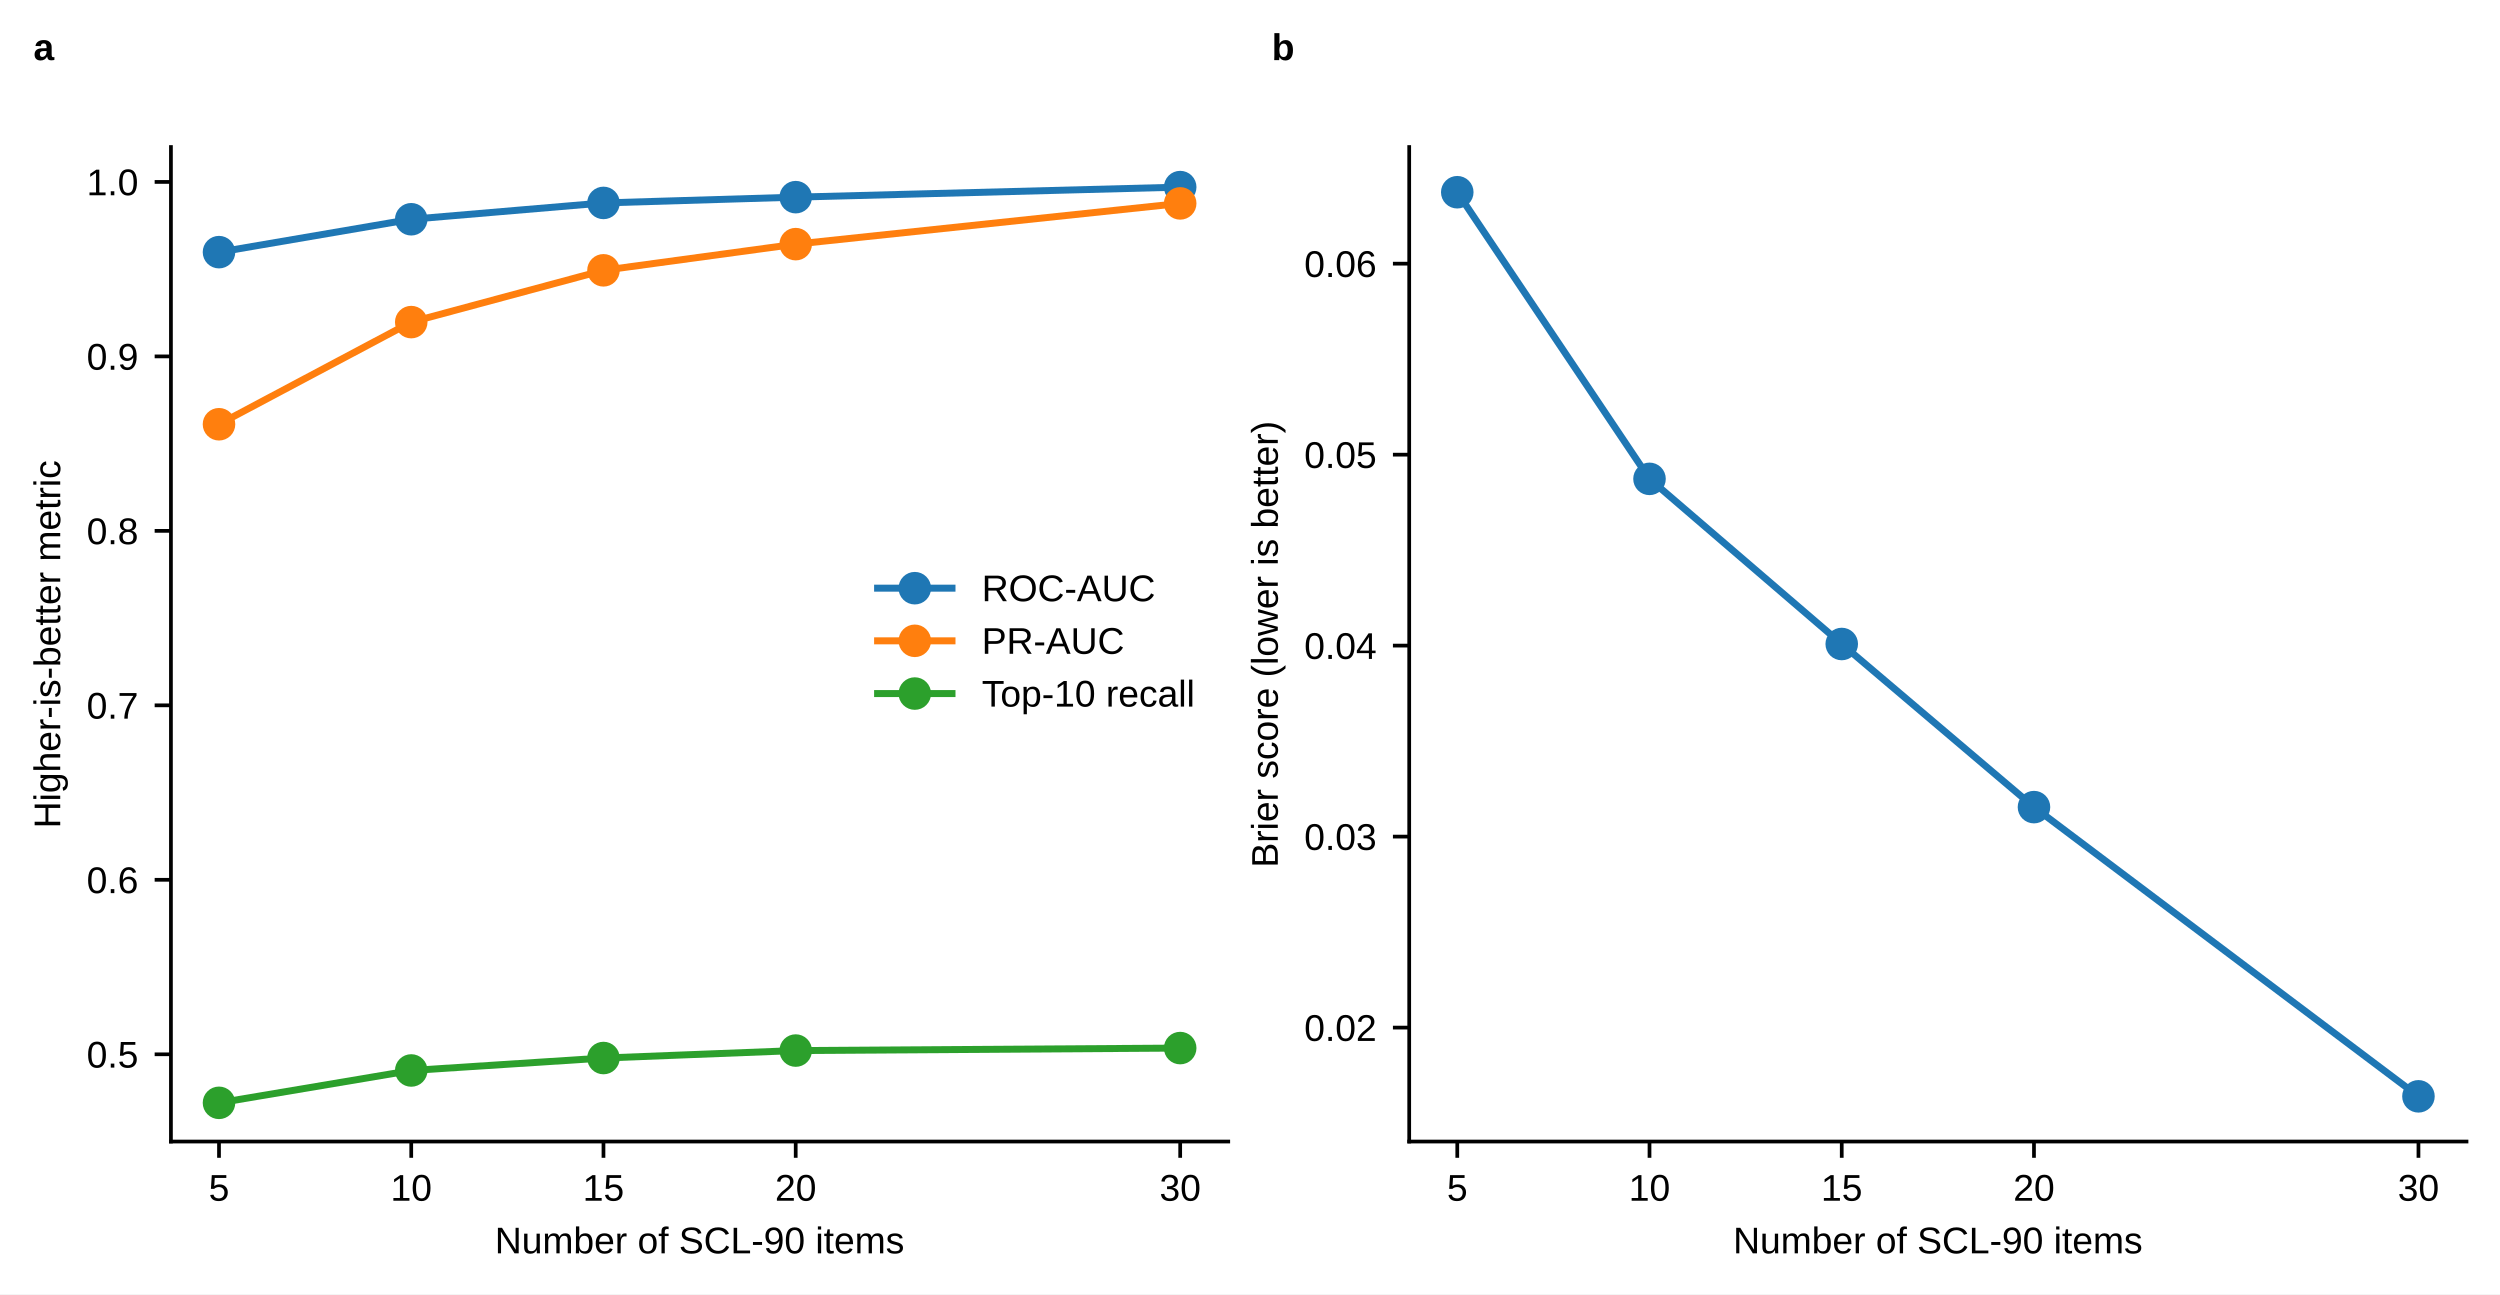
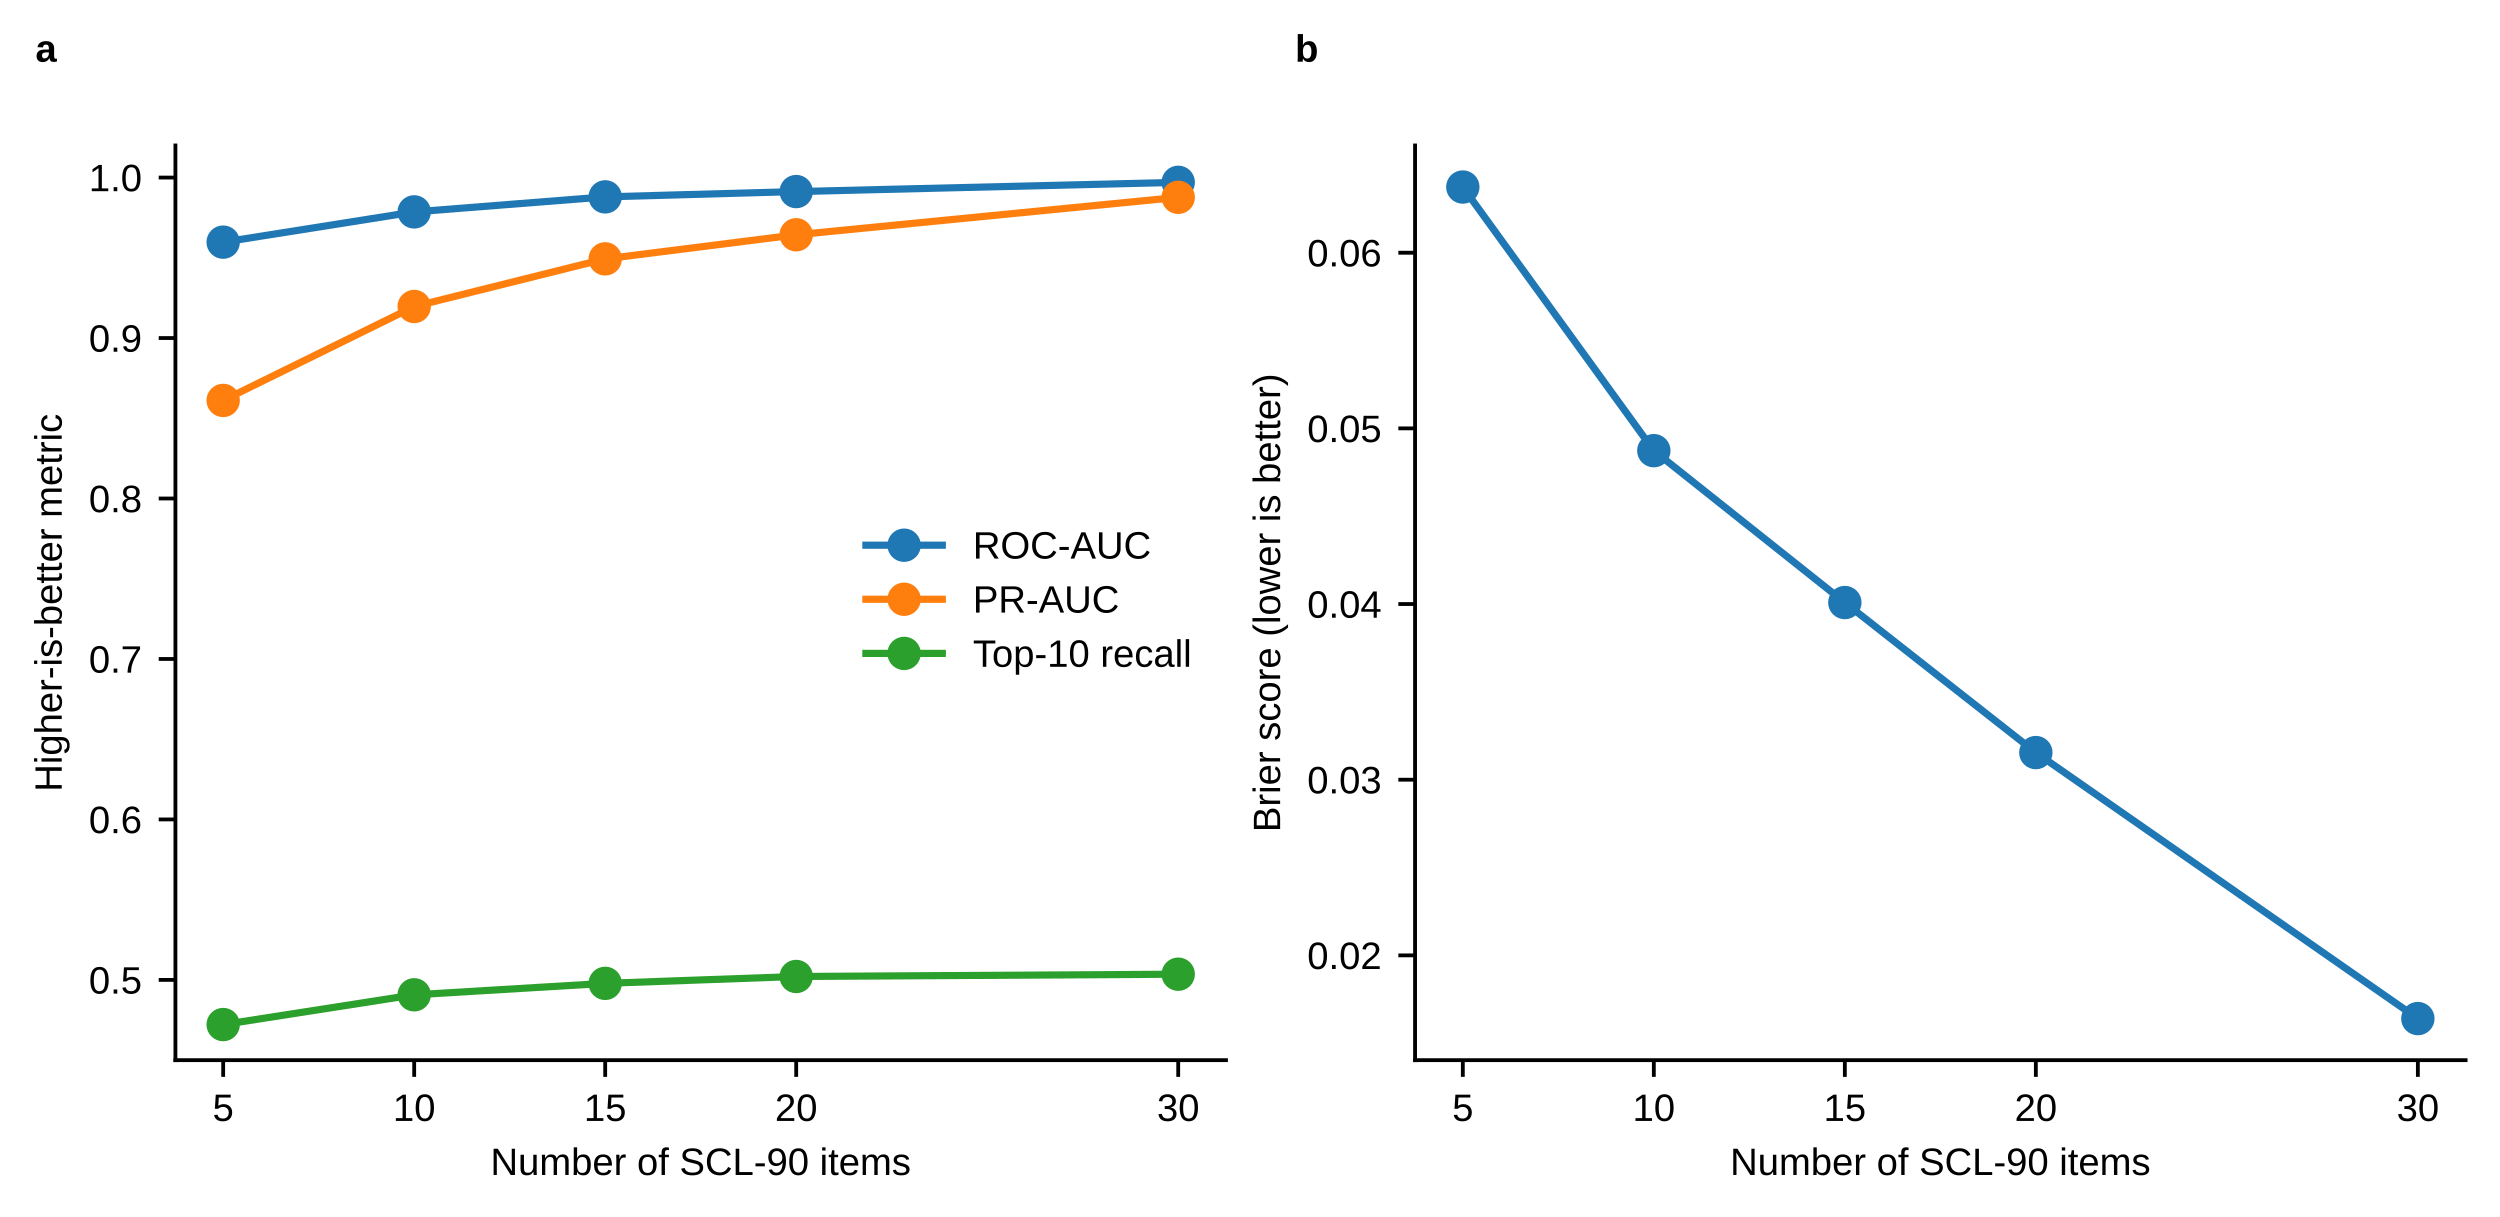
- <svg xmlns="http://www.w3.org/2000/svg" xmlns:xlink="http://www.w3.org/1999/xlink" width="537.515pt" height="278.27pt" viewBox="0 0 537.515 278.27" version="1.1">
+ <svg xmlns="http://www.w3.org/2000/svg" xmlns:xlink="http://www.w3.org/1999/xlink" width="523.45pt" height="254.809pt" viewBox="0 0 523.45 254.809" version="1.1">
  <defs>
    <style type="text/css">*{stroke-linejoin: round; stroke-linecap: butt}</style>
  </defs>
  <g id="figure_1">
    <g id="patch_1">
-       <path d="M 0 278.27  L 537.515 278.27  L 537.515 0  L 0 0  z " style="fill: #ffffff" />
+       <path d="M 0 254.809  L 523.45 254.809  L 523.45 0  L 0 0  z " style="fill: #ffffff" />
    </g>
    <g id="axes_1">
      <g id="patch_2">
-         <path d="M 36.753 245.437  L 264.08 245.437  L 264.08 31.611  L 36.753 31.611  z " style="fill: #ffffff" />
+         <path d="M 36.73 221.976  L 256.693 221.976  L 256.693 30.456  L 36.73 30.456  z " style="fill: #ffffff" />
      </g>
      <g id="matplotlib.axis_1">
        <g id="xtick_1">
          <g id="line2d_1">
            <defs>
              <path id="mf40864cbf1" d="M 0 0  L 0 3.5  " style="stroke: #000000; stroke-width: 0.8" />
            </defs>
            <g>
-               <use xlink:href="#mf40864cbf1" x="47.086" y="245.437" style="stroke: #000000; stroke-width: 0.8" />
+               <use xlink:href="#mf40864cbf1" x="46.728" y="221.976" style="stroke: #000000; stroke-width: 0.8" />
            </g>
          </g>
          <g id="text_1">
-             <text style="font-size: 8px; font-family: 'Arial', 'Arimo', 'Liberation Sans', 'Nimbus Sans', sans-serif; text-anchor: middle" x="47.086" y="258.164" transform="rotate(-0 47.08564 258.1636)">5</text>
+             <text style="font-size: 8px; font-family: 'Arial', 'Arimo', 'Liberation Sans', 'Nimbus Sans', sans-serif; text-anchor: middle" x="46.728" y="234.702" transform="rotate(-0 46.72833 234.7022)">5</text>
          </g>
        </g>
        <g id="xtick_2">
          <g id="line2d_2">
            <g>
-               <use xlink:href="#mf40864cbf1" x="88.418" y="245.437" style="stroke: #000000; stroke-width: 0.8" />
+               <use xlink:href="#mf40864cbf1" x="86.722" y="221.976" style="stroke: #000000; stroke-width: 0.8" />
            </g>
          </g>
          <g id="text_2">
-             <text style="font-size: 8px; font-family: 'Arial', 'Arimo', 'Liberation Sans', 'Nimbus Sans', sans-serif; text-anchor: middle" x="88.418" y="258.164" transform="rotate(-0 88.41792 258.1636)">10</text>
+             <text style="font-size: 8px; font-family: 'Arial', 'Arimo', 'Liberation Sans', 'Nimbus Sans', sans-serif; text-anchor: middle" x="86.722" y="234.702" transform="rotate(-0 86.72166 234.7022)">10</text>
          </g>
        </g>
        <g id="xtick_3">
          <g id="line2d_3">
            <g>
-               <use xlink:href="#mf40864cbf1" x="129.75" y="245.437" style="stroke: #000000; stroke-width: 0.8" />
+               <use xlink:href="#mf40864cbf1" x="126.715" y="221.976" style="stroke: #000000; stroke-width: 0.8" />
            </g>
          </g>
          <g id="text_3">
-             <text style="font-size: 8px; font-family: 'Arial', 'Arimo', 'Liberation Sans', 'Nimbus Sans', sans-serif; text-anchor: middle" x="129.75" y="258.164" transform="rotate(-0 129.7502 258.1636)">15</text>
+             <text style="font-size: 8px; font-family: 'Arial', 'Arimo', 'Liberation Sans', 'Nimbus Sans', sans-serif; text-anchor: middle" x="126.715" y="234.702" transform="rotate(-0 126.715 234.7022)">15</text>
          </g>
        </g>
        <g id="xtick_4">
          <g id="line2d_4">
            <g>
-               <use xlink:href="#mf40864cbf1" x="171.082" y="245.437" style="stroke: #000000; stroke-width: 0.8" />
+               <use xlink:href="#mf40864cbf1" x="166.708" y="221.976" style="stroke: #000000; stroke-width: 0.8" />
            </g>
          </g>
          <g id="text_4">
-             <text style="font-size: 8px; font-family: 'Arial', 'Arimo', 'Liberation Sans', 'Nimbus Sans', sans-serif; text-anchor: middle" x="171.082" y="258.164" transform="rotate(-0 171.0825 258.1636)">20</text>
+             <text style="font-size: 8px; font-family: 'Arial', 'Arimo', 'Liberation Sans', 'Nimbus Sans', sans-serif; text-anchor: middle" x="166.708" y="234.702" transform="rotate(-0 166.7083 234.7022)">20</text>
          </g>
        </g>
        <g id="xtick_5">
          <g id="line2d_5">
            <g>
-               <use xlink:href="#mf40864cbf1" x="253.747" y="245.437" style="stroke: #000000; stroke-width: 0.8" />
+               <use xlink:href="#mf40864cbf1" x="246.695" y="221.976" style="stroke: #000000; stroke-width: 0.8" />
            </g>
          </g>
          <g id="text_5">
-             <text style="font-size: 8px; font-family: 'Arial', 'Arimo', 'Liberation Sans', 'Nimbus Sans', sans-serif; text-anchor: middle" x="253.747" y="258.164" transform="rotate(-0 253.747 258.1636)">30</text>
+             <text style="font-size: 8px; font-family: 'Arial', 'Arimo', 'Liberation Sans', 'Nimbus Sans', sans-serif; text-anchor: middle" x="246.695" y="234.702" transform="rotate(-0 246.695 234.7022)">30</text>
          </g>
        </g>
        <g id="text_6">
-           <text style="font-size: 8px; font-family: 'Arial', 'Arimo', 'Liberation Sans', 'Nimbus Sans', sans-serif; text-anchor: middle" x="150.416" y="269.48" transform="rotate(-0 150.4163 269.4798)">Number of SCL-90 items</text>
+           <text style="font-size: 8px; font-family: 'Arial', 'Arimo', 'Liberation Sans', 'Nimbus Sans', sans-serif; text-anchor: middle" x="146.712" y="246.018" transform="rotate(-0 146.7117 246.0185)">Number of SCL-90 items</text>
        </g>
      </g>
      <g id="matplotlib.axis_2">
        <g id="ytick_1">
          <g id="line2d_6">
            <defs>
              <path id="m6fde3fabbb" d="M 0 0  L -3.5 0  " style="stroke: #000000; stroke-width: 0.8" />
            </defs>
            <g>
-               <use xlink:href="#m6fde3fabbb" x="36.753" y="226.681" style="stroke: #000000; stroke-width: 0.8" />
+               <use xlink:href="#m6fde3fabbb" x="36.73" y="205.176" style="stroke: #000000; stroke-width: 0.8" />
            </g>
          </g>
          <g id="text_7">
-             <text style="font-size: 8px; font-family: 'Arial', 'Arimo', 'Liberation Sans', 'Nimbus Sans', sans-serif; text-anchor: end" x="29.753" y="229.544" transform="rotate(-0 29.75258 229.5438)">0.5</text>
+             <text style="font-size: 8px; font-family: 'Arial', 'Arimo', 'Liberation Sans', 'Nimbus Sans', sans-serif; text-anchor: end" x="29.73" y="208.039" transform="rotate(-0 29.73 208.0391)">0.5</text>
          </g>
        </g>
        <g id="ytick_2">
          <g id="line2d_7">
            <g>
-               <use xlink:href="#m6fde3fabbb" x="36.753" y="189.167" style="stroke: #000000; stroke-width: 0.8" />
+               <use xlink:href="#m6fde3fabbb" x="36.73" y="171.576" style="stroke: #000000; stroke-width: 0.8" />
            </g>
          </g>
          <g id="text_8">
-             <text style="font-size: 8px; font-family: 'Arial', 'Arimo', 'Liberation Sans', 'Nimbus Sans', sans-serif; text-anchor: end" x="29.753" y="192.03" transform="rotate(-0 29.75258 192.0304)">0.6</text>
+             <text style="font-size: 8px; font-family: 'Arial', 'Arimo', 'Liberation Sans', 'Nimbus Sans', sans-serif; text-anchor: end" x="29.73" y="174.439" transform="rotate(-0 29.73 174.4391)">0.6</text>
          </g>
        </g>
        <g id="ytick_3">
          <g id="line2d_8">
            <g>
-               <use xlink:href="#m6fde3fabbb" x="36.753" y="151.654" style="stroke: #000000; stroke-width: 0.8" />
+               <use xlink:href="#m6fde3fabbb" x="36.73" y="137.976" style="stroke: #000000; stroke-width: 0.8" />
            </g>
          </g>
          <g id="text_9">
-             <text style="font-size: 8px; font-family: 'Arial', 'Arimo', 'Liberation Sans', 'Nimbus Sans', sans-serif; text-anchor: end" x="29.753" y="154.517" transform="rotate(-0 29.75258 154.517)">0.7</text>
+             <text style="font-size: 8px; font-family: 'Arial', 'Arimo', 'Liberation Sans', 'Nimbus Sans', sans-serif; text-anchor: end" x="29.73" y="140.839" transform="rotate(-0 29.73 140.8391)">0.7</text>
          </g>
        </g>
        <g id="ytick_4">
          <g id="line2d_9">
            <g>
-               <use xlink:href="#m6fde3fabbb" x="36.753" y="114.141" style="stroke: #000000; stroke-width: 0.8" />
+               <use xlink:href="#m6fde3fabbb" x="36.73" y="104.376" style="stroke: #000000; stroke-width: 0.8" />
            </g>
          </g>
          <g id="text_10">
-             <text style="font-size: 8px; font-family: 'Arial', 'Arimo', 'Liberation Sans', 'Nimbus Sans', sans-serif; text-anchor: end" x="29.753" y="117.004" transform="rotate(-0 29.75258 117.0036)">0.8</text>
+             <text style="font-size: 8px; font-family: 'Arial', 'Arimo', 'Liberation Sans', 'Nimbus Sans', sans-serif; text-anchor: end" x="29.73" y="107.239" transform="rotate(-0 29.73 107.2391)">0.8</text>
          </g>
        </g>
        <g id="ytick_5">
          <g id="line2d_10">
            <g>
-               <use xlink:href="#m6fde3fabbb" x="36.753" y="76.627" style="stroke: #000000; stroke-width: 0.8" />
+               <use xlink:href="#m6fde3fabbb" x="36.73" y="70.776" style="stroke: #000000; stroke-width: 0.8" />
            </g>
          </g>
          <g id="text_11">
-             <text style="font-size: 8px; font-family: 'Arial', 'Arimo', 'Liberation Sans', 'Nimbus Sans', sans-serif; text-anchor: end" x="29.753" y="79.49" transform="rotate(-0 29.75258 79.49027)">0.9</text>
+             <text style="font-size: 8px; font-family: 'Arial', 'Arimo', 'Liberation Sans', 'Nimbus Sans', sans-serif; text-anchor: end" x="29.73" y="73.639" transform="rotate(-0 29.73 73.63913)">0.9</text>
          </g>
        </g>
        <g id="ytick_6">
          <g id="line2d_11">
            <g>
-               <use xlink:href="#m6fde3fabbb" x="36.753" y="39.114" style="stroke: #000000; stroke-width: 0.8" />
+               <use xlink:href="#m6fde3fabbb" x="36.73" y="37.176" style="stroke: #000000; stroke-width: 0.8" />
            </g>
          </g>
          <g id="text_12">
-             <text style="font-size: 8px; font-family: 'Arial', 'Arimo', 'Liberation Sans', 'Nimbus Sans', sans-serif; text-anchor: end" x="29.753" y="41.977" transform="rotate(-0 29.75258 41.9769)">1.0</text>
+             <text style="font-size: 8px; font-family: 'Arial', 'Arimo', 'Liberation Sans', 'Nimbus Sans', sans-serif; text-anchor: end" x="29.73" y="40.039" transform="rotate(-0 29.73 40.03912)">1.0</text>
          </g>
        </g>
        <g id="text_13">
-           <text style="font-size: 8px; font-family: 'Arial', 'Arimo', 'Liberation Sans', 'Nimbus Sans', sans-serif; text-anchor: middle" x="12.949" y="138.524" transform="rotate(-90 12.94882 138.5242)">Higher-is-better metric</text>
+           <text style="font-size: 8px; font-family: 'Arial', 'Arimo', 'Liberation Sans', 'Nimbus Sans', sans-serif; text-anchor: middle" x="12.926" y="126.216" transform="rotate(-90 12.92625 126.216)">Higher-is-better metric</text>
        </g>
      </g>
      <g id="line2d_12">
-         <path d="M 47.086 54.213  L 88.418 47.141  L 129.75 43.629  L 171.082 42.39  L 253.747 40.228  " clip-path="url(#p7d8257a770)" style="fill: none; stroke: #1f77b4; stroke-width: 1.5; stroke-linecap: square" />
+         <path d="M 46.728 50.7  L 86.722 44.366  L 126.715 41.22  L 166.708 40.11  L 246.695 38.174  " clip-path="url(#p9749188889)" style="fill: none; stroke: #1f77b4; stroke-width: 1.5; stroke-linecap: square" />
        <defs>
          <path id="m0cb7cd285a" d="M 0 3  C 0.796 3 1.559 2.684 2.121 2.121  C 2.684 1.559 3 0.796 3 0  C 3 -0.796 2.684 -1.559 2.121 -2.121  C 1.559 -2.684 0.796 -3 0 -3  C -0.796 -3 -1.559 -2.684 -2.121 -2.121  C -2.684 -1.559 -3 -0.796 -3 0  C -3 0.796 -2.684 1.559 -2.121 2.121  C -1.559 2.684 -0.796 3 0 3  z " style="stroke: #1f77b4" />
        </defs>
-         <g clip-path="url(#p7d8257a770)">
-           <use xlink:href="#m0cb7cd285a" x="47.086" y="54.213" style="fill: #1f77b4; stroke: #1f77b4" />
-           <use xlink:href="#m0cb7cd285a" x="88.418" y="47.141" style="fill: #1f77b4; stroke: #1f77b4" />
-           <use xlink:href="#m0cb7cd285a" x="129.75" y="43.629" style="fill: #1f77b4; stroke: #1f77b4" />
-           <use xlink:href="#m0cb7cd285a" x="171.082" y="42.39" style="fill: #1f77b4; stroke: #1f77b4" />
-           <use xlink:href="#m0cb7cd285a" x="253.747" y="40.228" style="fill: #1f77b4; stroke: #1f77b4" />
+         <g clip-path="url(#p9749188889)">
+           <use xlink:href="#m0cb7cd285a" x="46.728" y="50.7" style="fill: #1f77b4; stroke: #1f77b4" />
+           <use xlink:href="#m0cb7cd285a" x="86.722" y="44.366" style="fill: #1f77b4; stroke: #1f77b4" />
+           <use xlink:href="#m0cb7cd285a" x="126.715" y="41.22" style="fill: #1f77b4; stroke: #1f77b4" />
+           <use xlink:href="#m0cb7cd285a" x="166.708" y="40.11" style="fill: #1f77b4; stroke: #1f77b4" />
+           <use xlink:href="#m0cb7cd285a" x="246.695" y="38.174" style="fill: #1f77b4; stroke: #1f77b4" />
        </g>
      </g>
      <g id="line2d_13">
-         <path d="M 47.086 91.216  L 88.418 69.254  L 129.75 58.122  L 171.082 52.491  L 253.747 43.732  " clip-path="url(#p7d8257a770)" style="fill: none; stroke: #ff7f0e; stroke-width: 1.5; stroke-linecap: square" />
+         <path d="M 46.728 83.843  L 86.722 64.172  L 126.715 54.201  L 166.708 49.158  L 246.695 41.313  " clip-path="url(#p9749188889)" style="fill: none; stroke: #ff7f0e; stroke-width: 1.5; stroke-linecap: square" />
        <defs>
          <path id="m230c7765e2" d="M 0 3  C 0.796 3 1.559 2.684 2.121 2.121  C 2.684 1.559 3 0.796 3 0  C 3 -0.796 2.684 -1.559 2.121 -2.121  C 1.559 -2.684 0.796 -3 0 -3  C -0.796 -3 -1.559 -2.684 -2.121 -2.121  C -2.684 -1.559 -3 -0.796 -3 0  C -3 0.796 -2.684 1.559 -2.121 2.121  C -1.559 2.684 -0.796 3 0 3  z " style="stroke: #ff7f0e" />
        </defs>
-         <g clip-path="url(#p7d8257a770)">
-           <use xlink:href="#m230c7765e2" x="47.086" y="91.216" style="fill: #ff7f0e; stroke: #ff7f0e" />
-           <use xlink:href="#m230c7765e2" x="88.418" y="69.254" style="fill: #ff7f0e; stroke: #ff7f0e" />
-           <use xlink:href="#m230c7765e2" x="129.75" y="58.122" style="fill: #ff7f0e; stroke: #ff7f0e" />
-           <use xlink:href="#m230c7765e2" x="171.082" y="52.491" style="fill: #ff7f0e; stroke: #ff7f0e" />
-           <use xlink:href="#m230c7765e2" x="253.747" y="43.732" style="fill: #ff7f0e; stroke: #ff7f0e" />
+         <g clip-path="url(#p9749188889)">
+           <use xlink:href="#m230c7765e2" x="46.728" y="83.843" style="fill: #ff7f0e; stroke: #ff7f0e" />
+           <use xlink:href="#m230c7765e2" x="86.722" y="64.172" style="fill: #ff7f0e; stroke: #ff7f0e" />
+           <use xlink:href="#m230c7765e2" x="126.715" y="54.201" style="fill: #ff7f0e; stroke: #ff7f0e" />
+           <use xlink:href="#m230c7765e2" x="166.708" y="49.158" style="fill: #ff7f0e; stroke: #ff7f0e" />
+           <use xlink:href="#m230c7765e2" x="246.695" y="41.313" style="fill: #ff7f0e; stroke: #ff7f0e" />
        </g>
      </g>
      <g id="line2d_14">
-         <path d="M 47.086 237.116  L 88.418 230.159  L 129.75 227.483  L 171.082 225.878  L 253.747 225.343  " clip-path="url(#p7d8257a770)" style="fill: none; stroke: #2ca02c; stroke-width: 1.5; stroke-linecap: square" />
+         <path d="M 46.728 214.523  L 86.722 208.292  L 126.715 205.895  L 166.708 204.457  L 246.695 203.978  " clip-path="url(#p9749188889)" style="fill: none; stroke: #2ca02c; stroke-width: 1.5; stroke-linecap: square" />
        <defs>
          <path id="m2bd0f0371f" d="M 0 3  C 0.796 3 1.559 2.684 2.121 2.121  C 2.684 1.559 3 0.796 3 0  C 3 -0.796 2.684 -1.559 2.121 -2.121  C 1.559 -2.684 0.796 -3 0 -3  C -0.796 -3 -1.559 -2.684 -2.121 -2.121  C -2.684 -1.559 -3 -0.796 -3 0  C -3 0.796 -2.684 1.559 -2.121 2.121  C -1.559 2.684 -0.796 3 0 3  z " style="stroke: #2ca02c" />
        </defs>
-         <g clip-path="url(#p7d8257a770)">
-           <use xlink:href="#m2bd0f0371f" x="47.086" y="237.116" style="fill: #2ca02c; stroke: #2ca02c" />
-           <use xlink:href="#m2bd0f0371f" x="88.418" y="230.159" style="fill: #2ca02c; stroke: #2ca02c" />
-           <use xlink:href="#m2bd0f0371f" x="129.75" y="227.483" style="fill: #2ca02c; stroke: #2ca02c" />
-           <use xlink:href="#m2bd0f0371f" x="171.082" y="225.878" style="fill: #2ca02c; stroke: #2ca02c" />
-           <use xlink:href="#m2bd0f0371f" x="253.747" y="225.343" style="fill: #2ca02c; stroke: #2ca02c" />
+         <g clip-path="url(#p9749188889)">
+           <use xlink:href="#m2bd0f0371f" x="46.728" y="214.523" style="fill: #2ca02c; stroke: #2ca02c" />
+           <use xlink:href="#m2bd0f0371f" x="86.722" y="208.292" style="fill: #2ca02c; stroke: #2ca02c" />
+           <use xlink:href="#m2bd0f0371f" x="126.715" y="205.895" style="fill: #2ca02c; stroke: #2ca02c" />
+           <use xlink:href="#m2bd0f0371f" x="166.708" y="204.457" style="fill: #2ca02c; stroke: #2ca02c" />
+           <use xlink:href="#m2bd0f0371f" x="246.695" y="203.978" style="fill: #2ca02c; stroke: #2ca02c" />
        </g>
      </g>
      <g id="patch_3">
-         <path d="M 36.753 245.437  L 36.753 31.611  " style="fill: none; stroke: #000000; stroke-width: 0.8; stroke-linejoin: miter; stroke-linecap: square" />
+         <path d="M 36.73 221.976  L 36.73 30.456  " style="fill: none; stroke: #000000; stroke-width: 0.8; stroke-linejoin: miter; stroke-linecap: square" />
      </g>
      <g id="patch_4">
-         <path d="M 36.753 245.437  L 264.08 245.437  " style="fill: none; stroke: #000000; stroke-width: 0.8; stroke-linejoin: miter; stroke-linecap: square" />
-       </g>
-       <g id="text_14">
-         <g id="patch_5">
-           <path d="M 6.4 15.305  L 12.449 15.305  L 12.449 6.4  L 6.4 6.4  z " style="fill: #ffffff" />
-         </g>
-         <text style="font-weight: 700; font-size: 8px; font-family: 'Arial', 'Arimo', 'Liberation Sans', 'Nimbus Sans', sans-serif; text-anchor: start" x="7.2" y="12.926" transform="rotate(-0 7.2 12.92625)">a</text>
+         <path d="M 36.73 221.976  L 256.693 221.976  " style="fill: none; stroke: #000000; stroke-width: 0.8; stroke-linejoin: miter; stroke-linecap: square" />
      </g>
      <g id="legend_1">
        <g id="line2d_15">
-           <path d="M 188.686 126.464  L 196.686 126.464  L 204.686 126.464  " style="fill: none; stroke: #1f77b4; stroke-width: 1.5; stroke-linecap: square" />
+           <path d="M 181.3 114.156  L 189.3 114.156  L 197.3 114.156  " style="fill: none; stroke: #1f77b4; stroke-width: 1.5; stroke-linecap: square" />
          <g>
-             <use xlink:href="#m0cb7cd285a" x="196.686" y="126.464" style="fill: #1f77b4; stroke: #1f77b4" />
+             <use xlink:href="#m0cb7cd285a" x="189.3" y="114.156" style="fill: #1f77b4; stroke: #1f77b4" />
+           </g>
+         </g>
+         <g id="text_14">
+           <text style="font-size: 8px; font-family: 'Arial', 'Arimo', 'Liberation Sans', 'Nimbus Sans', sans-serif; text-anchor: start" x="203.7" y="116.956" transform="rotate(-0 203.6996 116.956)">ROC-AUC</text>
+         </g>
+         <g id="line2d_16">
+           <path d="M 181.3 125.472  L 189.3 125.472  L 197.3 125.472  " style="fill: none; stroke: #ff7f0e; stroke-width: 1.5; stroke-linecap: square" />
+           <g>
+             <use xlink:href="#m230c7765e2" x="189.3" y="125.472" style="fill: #ff7f0e; stroke: #ff7f0e" />
          </g>
        </g>
        <g id="text_15">
-           <text style="font-size: 8px; font-family: 'Arial', 'Arimo', 'Liberation Sans', 'Nimbus Sans', sans-serif; text-anchor: start" x="211.086" y="129.264" transform="rotate(-0 211.0863 129.2642)">ROC-AUC</text>
-         </g>
-         <g id="line2d_16">
-           <path d="M 188.686 137.78  L 196.686 137.78  L 204.686 137.78  " style="fill: none; stroke: #ff7f0e; stroke-width: 1.5; stroke-linecap: square" />
+           <text style="font-size: 8px; font-family: 'Arial', 'Arimo', 'Liberation Sans', 'Nimbus Sans', sans-serif; text-anchor: start" x="203.7" y="128.272" transform="rotate(-0 203.6996 128.2723)">PR-AUC</text>
+         </g>
+         <g id="line2d_17">
+           <path d="M 181.3 136.812  L 189.3 136.812  L 197.3 136.812  " style="fill: none; stroke: #2ca02c; stroke-width: 1.5; stroke-linecap: square" />
          <g>
-             <use xlink:href="#m230c7765e2" x="196.686" y="137.78" style="fill: #ff7f0e; stroke: #ff7f0e" />
+             <use xlink:href="#m2bd0f0371f" x="189.3" y="136.812" style="fill: #2ca02c; stroke: #2ca02c" />
          </g>
        </g>
        <g id="text_16">
-           <text style="font-size: 8px; font-family: 'Arial', 'Arimo', 'Liberation Sans', 'Nimbus Sans', sans-serif; text-anchor: start" x="211.086" y="140.58" transform="rotate(-0 211.0863 140.5805)">PR-AUC</text>
-         </g>
-         <g id="line2d_17">
-           <path d="M 188.686 149.12  L 196.686 149.12  L 204.686 149.12  " style="fill: none; stroke: #2ca02c; stroke-width: 1.5; stroke-linecap: square" />
-           <g>
-             <use xlink:href="#m2bd0f0371f" x="196.686" y="149.12" style="fill: #2ca02c; stroke: #2ca02c" />
-           </g>
-         </g>
-         <g id="text_17">
-           <text style="font-size: 8px; font-family: 'Arial', 'Arimo', 'Liberation Sans', 'Nimbus Sans', sans-serif; text-anchor: start" x="211.086" y="151.92" transform="rotate(-0 211.0863 151.9205)">Top-10 recall</text>
+           <text style="font-size: 8px; font-family: 'Arial', 'Arimo', 'Liberation Sans', 'Nimbus Sans', sans-serif; text-anchor: start" x="203.7" y="139.612" transform="rotate(-0 203.6996 139.6122)">Top-10 recall</text>
        </g>
      </g>
    </g>
    <g id="axes_2">
-       <g id="patch_6">
-         <path d="M 302.988 245.437  L 530.315 245.437  L 530.315 31.611  L 302.988 31.611  z " style="fill: #ffffff" />
+       <g id="patch_5">
+         <path d="M 296.287 221.976  L 516.25 221.976  L 516.25 30.456  L 296.287 30.456  z " style="fill: #ffffff" />
      </g>
      <g id="matplotlib.axis_3">
        <g id="xtick_6">
          <g id="line2d_18">
            <g>
-               <use xlink:href="#mf40864cbf1" x="313.321" y="245.437" style="stroke: #000000; stroke-width: 0.8" />
-             </g>
-           </g>
-           <g id="text_18">
-             <text style="font-size: 8px; font-family: 'Arial', 'Arimo', 'Liberation Sans', 'Nimbus Sans', sans-serif; text-anchor: middle" x="313.321" y="258.164" transform="rotate(-0 313.3206 258.1636)">5</text>
+               <use xlink:href="#mf40864cbf1" x="306.285" y="221.976" style="stroke: #000000; stroke-width: 0.8" />
+             </g>
+           </g>
+           <g id="text_17">
+             <text style="font-size: 8px; font-family: 'Arial', 'Arimo', 'Liberation Sans', 'Nimbus Sans', sans-serif; text-anchor: middle" x="306.285" y="234.702" transform="rotate(-0 306.285 234.7022)">5</text>
          </g>
        </g>
        <g id="xtick_7">
          <g id="line2d_19">
            <g>
-               <use xlink:href="#mf40864cbf1" x="354.653" y="245.437" style="stroke: #000000; stroke-width: 0.8" />
-             </g>
-           </g>
-           <g id="text_19">
-             <text style="font-size: 8px; font-family: 'Arial', 'Arimo', 'Liberation Sans', 'Nimbus Sans', sans-serif; text-anchor: middle" x="354.653" y="258.164" transform="rotate(-0 354.6529 258.1636)">10</text>
+               <use xlink:href="#mf40864cbf1" x="346.278" y="221.976" style="stroke: #000000; stroke-width: 0.8" />
+             </g>
+           </g>
+           <g id="text_18">
+             <text style="font-size: 8px; font-family: 'Arial', 'Arimo', 'Liberation Sans', 'Nimbus Sans', sans-serif; text-anchor: middle" x="346.278" y="234.702" transform="rotate(-0 346.2784 234.7022)">10</text>
          </g>
        </g>
        <g id="xtick_8">
          <g id="line2d_20">
            <g>
-               <use xlink:href="#mf40864cbf1" x="395.985" y="245.437" style="stroke: #000000; stroke-width: 0.8" />
-             </g>
-           </g>
-           <g id="text_20">
-             <text style="font-size: 8px; font-family: 'Arial', 'Arimo', 'Liberation Sans', 'Nimbus Sans', sans-serif; text-anchor: middle" x="395.985" y="258.164" transform="rotate(-0 395.9852 258.1636)">15</text>
+               <use xlink:href="#mf40864cbf1" x="386.272" y="221.976" style="stroke: #000000; stroke-width: 0.8" />
+             </g>
+           </g>
+           <g id="text_19">
+             <text style="font-size: 8px; font-family: 'Arial', 'Arimo', 'Liberation Sans', 'Nimbus Sans', sans-serif; text-anchor: middle" x="386.272" y="234.702" transform="rotate(-0 386.2717 234.7022)">15</text>
          </g>
        </g>
        <g id="xtick_9">
          <g id="line2d_21">
            <g>
-               <use xlink:href="#mf40864cbf1" x="437.317" y="245.437" style="stroke: #000000; stroke-width: 0.8" />
-             </g>
-           </g>
-           <g id="text_21">
-             <text style="font-size: 8px; font-family: 'Arial', 'Arimo', 'Liberation Sans', 'Nimbus Sans', sans-serif; text-anchor: middle" x="437.317" y="258.164" transform="rotate(-0 437.3175 258.1636)">20</text>
+               <use xlink:href="#mf40864cbf1" x="426.265" y="221.976" style="stroke: #000000; stroke-width: 0.8" />
+             </g>
+           </g>
+           <g id="text_20">
+             <text style="font-size: 8px; font-family: 'Arial', 'Arimo', 'Liberation Sans', 'Nimbus Sans', sans-serif; text-anchor: middle" x="426.265" y="234.702" transform="rotate(-0 426.265 234.7022)">20</text>
          </g>
        </g>
        <g id="xtick_10">
          <g id="line2d_22">
            <g>
-               <use xlink:href="#mf40864cbf1" x="519.982" y="245.437" style="stroke: #000000; stroke-width: 0.8" />
-             </g>
-           </g>
-           <g id="text_22">
-             <text style="font-size: 8px; font-family: 'Arial', 'Arimo', 'Liberation Sans', 'Nimbus Sans', sans-serif; text-anchor: middle" x="519.982" y="258.164" transform="rotate(-0 519.982 258.1636)">30</text>
-           </g>
-         </g>
-         <g id="text_23">
-           <text style="font-size: 8px; font-family: 'Arial', 'Arimo', 'Liberation Sans', 'Nimbus Sans', sans-serif; text-anchor: middle" x="416.651" y="269.48" transform="rotate(-0 416.6513 269.4798)">Number of SCL-90 items</text>
+               <use xlink:href="#mf40864cbf1" x="506.252" y="221.976" style="stroke: #000000; stroke-width: 0.8" />
+             </g>
+           </g>
+           <g id="text_21">
+             <text style="font-size: 8px; font-family: 'Arial', 'Arimo', 'Liberation Sans', 'Nimbus Sans', sans-serif; text-anchor: middle" x="506.252" y="234.702" transform="rotate(-0 506.2517 234.7022)">30</text>
+           </g>
+         </g>
+         <g id="text_22">
+           <text style="font-size: 8px; font-family: 'Arial', 'Arimo', 'Liberation Sans', 'Nimbus Sans', sans-serif; text-anchor: middle" x="406.268" y="246.018" transform="rotate(-0 406.2683 246.0185)">Number of SCL-90 items</text>
        </g>
      </g>
      <g id="matplotlib.axis_4">
        <g id="ytick_7">
          <g id="line2d_23">
            <g>
-               <use xlink:href="#m6fde3fabbb" x="302.988" y="220.937" style="stroke: #000000; stroke-width: 0.8" />
-             </g>
-           </g>
-           <g id="text_24">
-             <text style="font-size: 8px; font-family: 'Arial', 'Arimo', 'Liberation Sans', 'Nimbus Sans', sans-serif; text-anchor: end" x="295.988" y="223.8" transform="rotate(-0 295.9876 223.8004)">0.02</text>
+               <use xlink:href="#m6fde3fabbb" x="296.287" y="200.032" style="stroke: #000000; stroke-width: 0.8" />
+             </g>
+           </g>
+           <g id="text_23">
+             <text style="font-size: 8px; font-family: 'Arial', 'Arimo', 'Liberation Sans', 'Nimbus Sans', sans-serif; text-anchor: end" x="289.287" y="202.895" transform="rotate(-0 289.2867 202.8949)">0.02</text>
          </g>
        </g>
        <g id="ytick_8">
          <g id="line2d_24">
            <g>
-               <use xlink:href="#m6fde3fabbb" x="302.988" y="179.875" style="stroke: #000000; stroke-width: 0.8" />
-             </g>
-           </g>
-           <g id="text_25">
-             <text style="font-size: 8px; font-family: 'Arial', 'Arimo', 'Liberation Sans', 'Nimbus Sans', sans-serif; text-anchor: end" x="295.988" y="182.738" transform="rotate(-0 295.9876 182.7384)">0.03</text>
+               <use xlink:href="#m6fde3fabbb" x="296.287" y="163.253" style="stroke: #000000; stroke-width: 0.8" />
+             </g>
+           </g>
+           <g id="text_24">
+             <text style="font-size: 8px; font-family: 'Arial', 'Arimo', 'Liberation Sans', 'Nimbus Sans', sans-serif; text-anchor: end" x="289.287" y="166.116" transform="rotate(-0 289.2867 166.1164)">0.03</text>
          </g>
        </g>
        <g id="ytick_9">
          <g id="line2d_25">
            <g>
-               <use xlink:href="#m6fde3fabbb" x="302.988" y="138.813" style="stroke: #000000; stroke-width: 0.8" />
-             </g>
-           </g>
-           <g id="text_26">
-             <text style="font-size: 8px; font-family: 'Arial', 'Arimo', 'Liberation Sans', 'Nimbus Sans', sans-serif; text-anchor: end" x="295.988" y="141.676" transform="rotate(-0 295.9876 141.6763)">0.04</text>
+               <use xlink:href="#m6fde3fabbb" x="296.287" y="126.475" style="stroke: #000000; stroke-width: 0.8" />
+             </g>
+           </g>
+           <g id="text_25">
+             <text style="font-size: 8px; font-family: 'Arial', 'Arimo', 'Liberation Sans', 'Nimbus Sans', sans-serif; text-anchor: end" x="289.287" y="129.338" transform="rotate(-0 289.2867 129.3379)">0.04</text>
          </g>
        </g>
        <g id="ytick_10">
          <g id="line2d_26">
            <g>
-               <use xlink:href="#m6fde3fabbb" x="302.988" y="97.751" style="stroke: #000000; stroke-width: 0.8" />
-             </g>
-           </g>
-           <g id="text_27">
-             <text style="font-size: 8px; font-family: 'Arial', 'Arimo', 'Liberation Sans', 'Nimbus Sans', sans-serif; text-anchor: end" x="295.988" y="100.614" transform="rotate(-0 295.9876 100.6142)">0.05</text>
+               <use xlink:href="#m6fde3fabbb" x="296.287" y="89.696" style="stroke: #000000; stroke-width: 0.8" />
+             </g>
+           </g>
+           <g id="text_26">
+             <text style="font-size: 8px; font-family: 'Arial', 'Arimo', 'Liberation Sans', 'Nimbus Sans', sans-serif; text-anchor: end" x="289.287" y="92.559" transform="rotate(-0 289.2867 92.5594)">0.05</text>
          </g>
        </g>
        <g id="ytick_11">
          <g id="line2d_27">
            <g>
-               <use xlink:href="#m6fde3fabbb" x="302.988" y="56.689" style="stroke: #000000; stroke-width: 0.8" />
-             </g>
-           </g>
-           <g id="text_28">
-             <text style="font-size: 8px; font-family: 'Arial', 'Arimo', 'Liberation Sans', 'Nimbus Sans', sans-serif; text-anchor: end" x="295.988" y="59.552" transform="rotate(-0 295.9876 59.5521)">0.06</text>
-           </g>
-         </g>
-         <g id="text_29">
-           <text style="font-size: 8px; font-family: 'Arial', 'Arimo', 'Liberation Sans', 'Nimbus Sans', sans-serif; text-anchor: middle" x="274.735" y="138.524" transform="rotate(-90 274.7351 138.5242)">Brier score (lower is better)</text>
+               <use xlink:href="#m6fde3fabbb" x="296.287" y="52.918" style="stroke: #000000; stroke-width: 0.8" />
+             </g>
+           </g>
+           <g id="text_27">
+             <text style="font-size: 8px; font-family: 'Arial', 'Arimo', 'Liberation Sans', 'Nimbus Sans', sans-serif; text-anchor: end" x="289.287" y="55.781" transform="rotate(-0 289.2867 55.78089)">0.06</text>
+           </g>
+         </g>
+         <g id="text_28">
+           <text style="font-size: 8px; font-family: 'Arial', 'Arimo', 'Liberation Sans', 'Nimbus Sans', sans-serif; text-anchor: middle" x="268.034" y="126.216" transform="rotate(-90 268.0342 126.216)">Brier score (lower is better)</text>
        </g>
      </g>
      <g id="line2d_28">
-         <path d="M 313.321 41.33  L 354.653 102.958  L 395.985 138.464  L 437.317 173.535  L 519.982 235.718  " clip-path="url(#p326810279c)" style="fill: none; stroke: #1f77b4; stroke-width: 1.5; stroke-linecap: square" />
-         <g clip-path="url(#p326810279c)">
-           <use xlink:href="#m0cb7cd285a" x="313.321" y="41.33" style="fill: #1f77b4; stroke: #1f77b4" />
-           <use xlink:href="#m0cb7cd285a" x="354.653" y="102.958" style="fill: #1f77b4; stroke: #1f77b4" />
-           <use xlink:href="#m0cb7cd285a" x="395.985" y="138.464" style="fill: #1f77b4; stroke: #1f77b4" />
-           <use xlink:href="#m0cb7cd285a" x="437.317" y="173.535" style="fill: #1f77b4; stroke: #1f77b4" />
-           <use xlink:href="#m0cb7cd285a" x="519.982" y="235.718" style="fill: #1f77b4; stroke: #1f77b4" />
-         </g>
+         <path d="M 306.285 39.161  L 346.278 94.36  L 386.272 126.162  L 426.265 157.574  L 506.252 213.271  " clip-path="url(#p0e47fe881f)" style="fill: none; stroke: #1f77b4; stroke-width: 1.5; stroke-linecap: square" />
+         <g clip-path="url(#p0e47fe881f)">
+           <use xlink:href="#m0cb7cd285a" x="306.285" y="39.161" style="fill: #1f77b4; stroke: #1f77b4" />
+           <use xlink:href="#m0cb7cd285a" x="346.278" y="94.36" style="fill: #1f77b4; stroke: #1f77b4" />
+           <use xlink:href="#m0cb7cd285a" x="386.272" y="126.162" style="fill: #1f77b4; stroke: #1f77b4" />
+           <use xlink:href="#m0cb7cd285a" x="426.265" y="157.574" style="fill: #1f77b4; stroke: #1f77b4" />
+           <use xlink:href="#m0cb7cd285a" x="506.252" y="213.271" style="fill: #1f77b4; stroke: #1f77b4" />
+         </g>
+       </g>
+       <g id="patch_6">
+         <path d="M 296.287 221.976  L 296.287 30.456  " style="fill: none; stroke: #000000; stroke-width: 0.8; stroke-linejoin: miter; stroke-linecap: square" />
      </g>
      <g id="patch_7">
-         <path d="M 302.988 245.437  L 302.988 31.611  " style="fill: none; stroke: #000000; stroke-width: 0.8; stroke-linejoin: miter; stroke-linecap: square" />
-       </g>
-       <g id="patch_8">
-         <path d="M 302.988 245.437  L 530.315 245.437  " style="fill: none; stroke: #000000; stroke-width: 0.8; stroke-linejoin: miter; stroke-linecap: square" />
-       </g>
-       <g id="text_30">
-         <g id="patch_9">
-           <path d="M 272.635 15.305  L 279.121 15.305  L 279.121 6.4  L 272.635 6.4  z " style="fill: #ffffff" />
-         </g>
-         <text style="font-weight: 700; font-size: 8px; font-family: 'Arial', 'Arimo', 'Liberation Sans', 'Nimbus Sans', sans-serif; text-anchor: start" x="273.435" y="12.926" transform="rotate(-0 273.435 12.92625)">b</text>
-       </g>
+         <path d="M 296.287 221.976  L 516.25 221.976  " style="fill: none; stroke: #000000; stroke-width: 0.8; stroke-linejoin: miter; stroke-linecap: square" />
+       </g>
+     </g>
+     <g id="text_29">
+       <text style="font-weight: 700; font-size: 8px; font-family: 'Arial', 'Arimo', 'Liberation Sans', 'Nimbus Sans', sans-serif; text-anchor: start" x="7.426" y="12.926" transform="rotate(-0 7.426 12.92625)">a</text>
+     </g>
+     <g id="text_30">
+       <text style="font-weight: 700; font-size: 8px; font-family: 'Arial', 'Arimo', 'Liberation Sans', 'Nimbus Sans', sans-serif; text-anchor: start" x="271.162" y="12.926" transform="rotate(-0 271.162 12.92625)">b</text>
    </g>
  </g>
  <defs>
-     <clipPath id="p7d8257a770">
-       <rect x="36.753" y="31.611" width="227.327" height="213.826" />
+     <clipPath id="p9749188889">
+       <rect x="36.73" y="30.456" width="219.963" height="191.52" />
    </clipPath>
-     <clipPath id="p326810279c">
-       <rect x="302.988" y="31.611" width="227.327" height="213.826" />
+     <clipPath id="p0e47fe881f">
+       <rect x="296.287" y="30.456" width="219.963" height="191.52" />
    </clipPath>
  </defs>
</svg>
